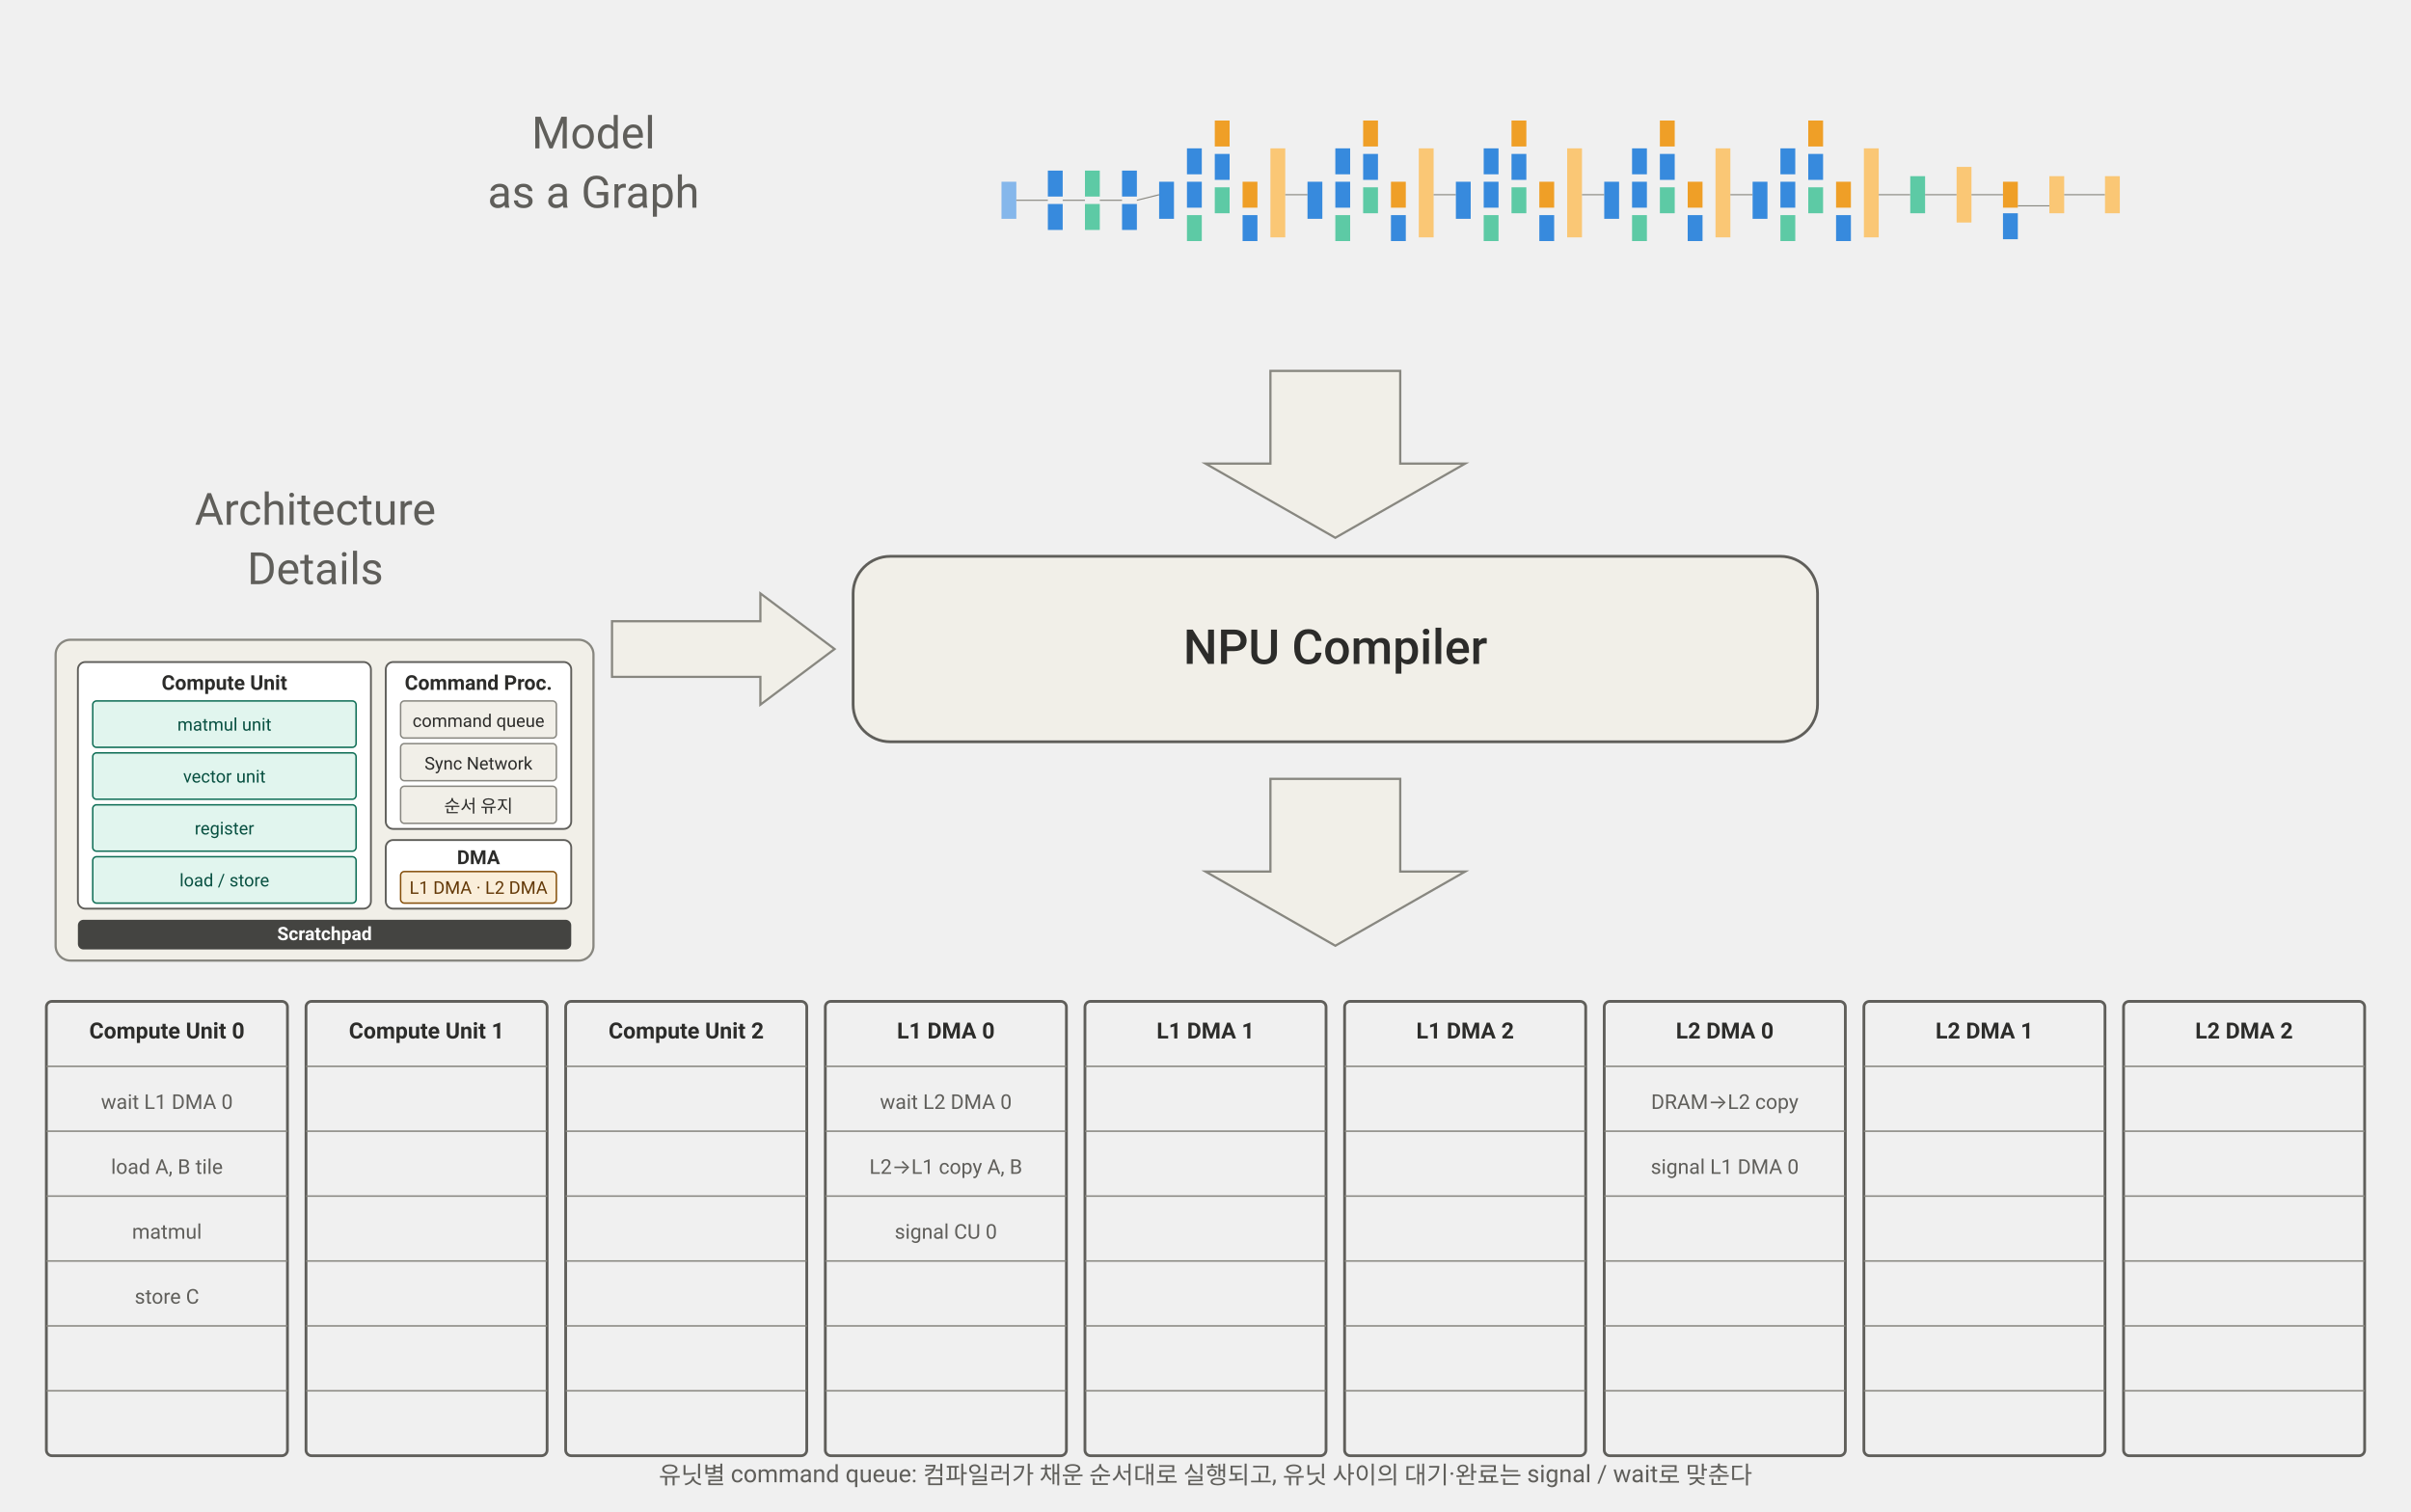
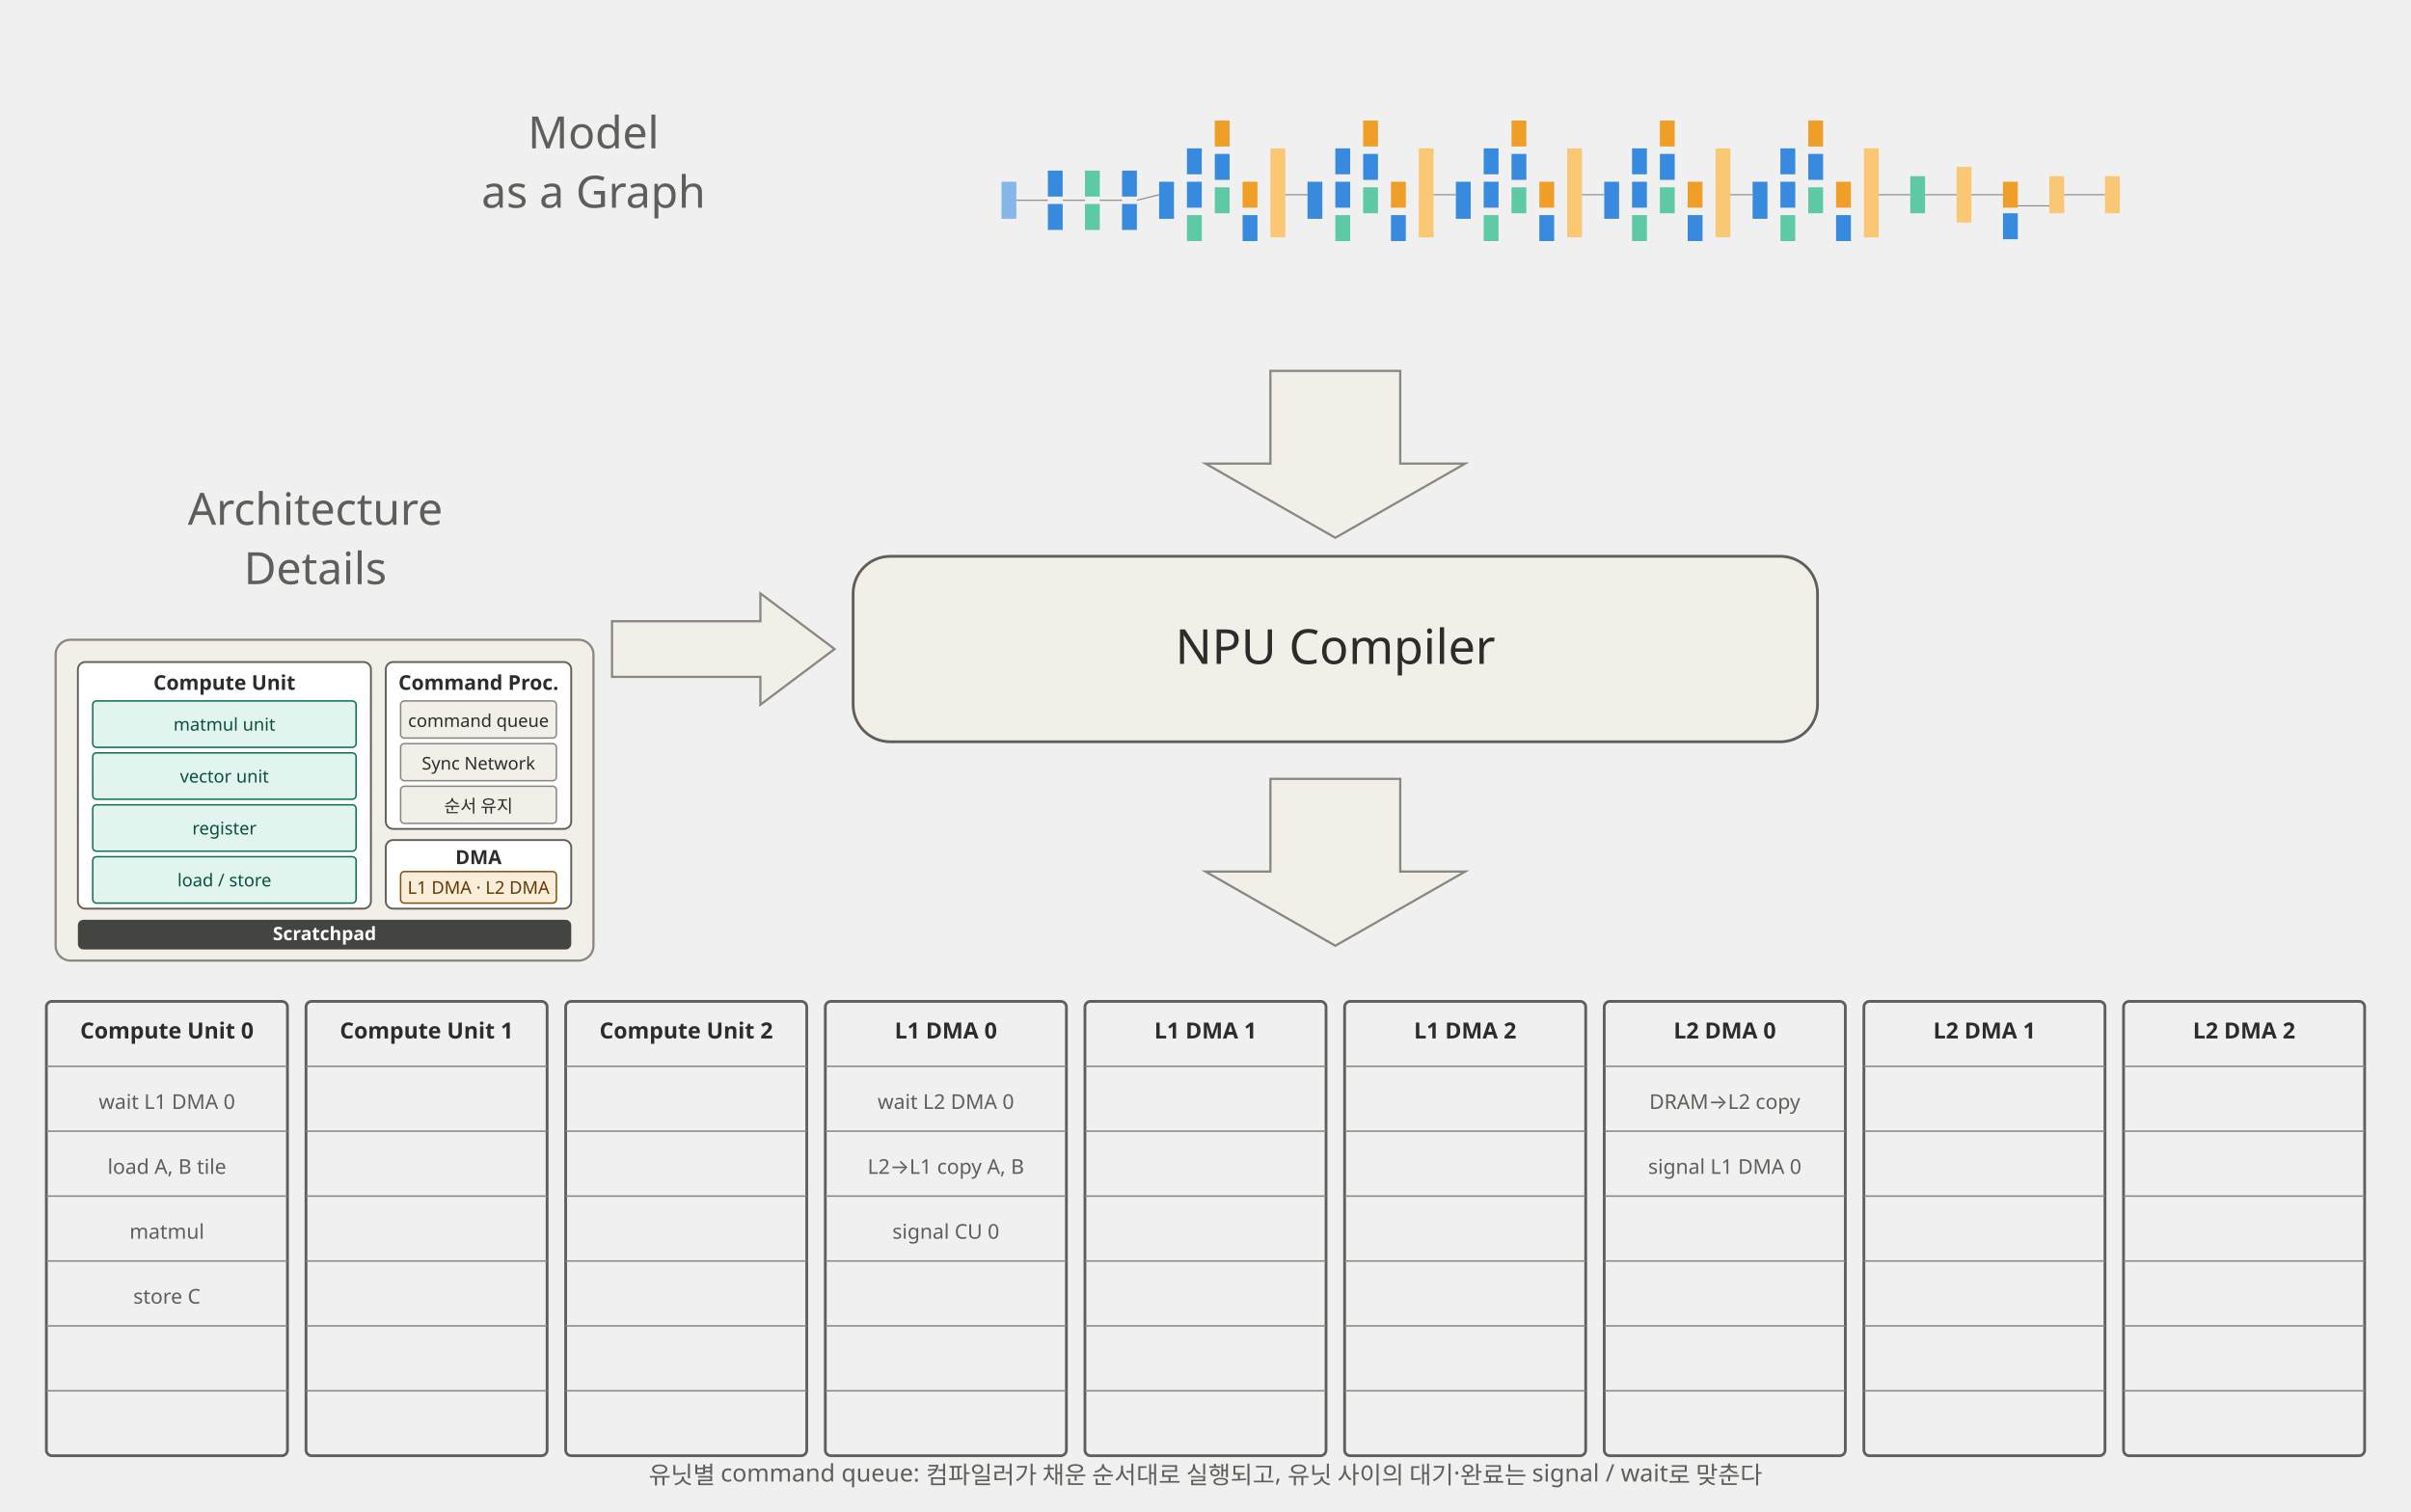
- <svg xmlns="http://www.w3.org/2000/svg" width="1300" height="815" viewBox="0 0 1300 815" font-family="-apple-system, BlinkMacSystemFont, 'Segoe UI', Roboto, 'Apple SD Gothic Neo', 'Malgun Gothic', sans-serif">
+ <svg xmlns="http://www.w3.org/2000/svg" width="1300" height="815" viewBox="0 0 1300 815" font-family="'Pretendard', 'Apple SD Gothic Neo', 'Noto Sans KR', 'Segoe UI', system-ui, -apple-system, sans-serif">
  <defs>
    <g id="inception-light">
      <rect x="0" y="98" width="8" height="20" fill="#378ADD" />
      <rect x="15" y="80" width="8" height="14" fill="#378ADD" />
      <rect x="15" y="98" width="8" height="14" fill="#378ADD" />
      <rect x="15" y="116" width="8" height="14" fill="#5DCAA5" />
      <rect x="30" y="65" width="8" height="14" fill="#EF9F27" />
      <rect x="30" y="83" width="8" height="14" fill="#378ADD" />
      <rect x="30" y="101" width="8" height="14" fill="#5DCAA5" />
      <rect x="45" y="98" width="8" height="14" fill="#EF9F27" />
      <rect x="45" y="116" width="8" height="14" fill="#378ADD" />
      <rect x="60" y="80" width="8" height="48" fill="#FAC775" />
    </g>
  </defs>
  <text x="320" y="80" font-size="24" fill="#5F5E5A" text-anchor="middle">Model</text>
  <text x="320" y="112" font-size="24" fill="#5F5E5A" text-anchor="middle">as a Graph</text>
  <g>
    <rect x="540" y="98" width="8" height="20" fill="#85B7EB" />
    <line x1="548" y1="108" x2="565" y2="108" stroke="#888780" stroke-width="0.6" />
    <rect x="565" y="92" width="8" height="14" fill="#378ADD" />
    <rect x="565" y="110" width="8" height="14" fill="#378ADD" />
    <line x1="573" y1="108" x2="585" y2="108" stroke="#888780" stroke-width="0.6" />
    <rect x="585" y="92" width="8" height="14" fill="#5DCAA5" />
    <rect x="585" y="110" width="8" height="14" fill="#5DCAA5" />
    <line x1="593" y1="108" x2="605" y2="108" stroke="#888780" stroke-width="0.6" />
    <rect x="605" y="92" width="8" height="14" fill="#378ADD" />
    <rect x="605" y="110" width="8" height="14" fill="#378ADD" />
    <line x1="613" y1="108" x2="625" y2="105" stroke="#888780" stroke-width="0.6" />
    <use href="#inception-light" x="625" />
    <line x1="693" y1="105" x2="705" y2="105" stroke="#888780" stroke-width="0.6" />
    <use href="#inception-light" x="705" />
    <line x1="773" y1="105" x2="785" y2="105" stroke="#888780" stroke-width="0.6" />
    <use href="#inception-light" x="785" />
    <line x1="853" y1="105" x2="865" y2="105" stroke="#888780" stroke-width="0.6" />
    <use href="#inception-light" x="865" />
    <line x1="933" y1="105" x2="945" y2="105" stroke="#888780" stroke-width="0.6" />
    <use href="#inception-light" x="945" />
    <line x1="1013" y1="105" x2="1030" y2="105" stroke="#888780" stroke-width="0.6" />
    <rect x="1030" y="95" width="8" height="20" fill="#5DCAA5" />
    <line x1="1038" y1="105" x2="1055" y2="105" stroke="#888780" stroke-width="0.6" />
    <rect x="1055" y="90" width="8" height="30" fill="#FAC775" />
    <line x1="1063" y1="105" x2="1080" y2="105" stroke="#888780" stroke-width="0.6" />
    <rect x="1080" y="98" width="8" height="14" fill="#EF9F27" />
    <rect x="1080" y="115" width="8" height="14" fill="#378ADD" />
    <line x1="1088" y1="111" x2="1105" y2="111" stroke="#888780" stroke-width="0.6" />
    <rect x="1105" y="95" width="8" height="20" fill="#FAC775" />
    <line x1="1113" y1="105" x2="1135" y2="105" stroke="#888780" stroke-width="0.6" />
    <rect x="1135" y="95" width="8" height="20" fill="#FAC775" />
  </g>
  <path d="M 685 200 L 755 200 L 755 250 L 790 250 L 720 290 L 650 250 L 685 250 Z" fill="#F1EFE8" stroke="#888780" stroke-width="1.2" />
  <text x="170" y="283" font-size="24" fill="#5F5E5A" text-anchor="middle">Architecture</text>
  <text x="170" y="315" font-size="24" fill="#5F5E5A" text-anchor="middle">Details</text>
  <rect x="30" y="345" width="290" height="173" rx="8" fill="#F1EFE8" stroke="#888780" stroke-width="1.2" />
  <rect x="42" y="357" width="158" height="133" rx="4" fill="#FFFFFF" stroke="#5F5E5A" stroke-width="1" />
  <text x="121" y="372" font-size="11" fill="#2C2C2A" text-anchor="middle" font-weight="600">Compute Unit</text>
  <g font-size="9.5" fill="#085041" text-anchor="middle">
    <rect x="50" y="378" width="142" height="25" rx="2" fill="#E1F5EE" stroke="#0F6E56" stroke-width="0.8" />
    <text x="121" y="394">matmul unit</text>
    <rect x="50" y="406" width="142" height="25" rx="2" fill="#E1F5EE" stroke="#0F6E56" stroke-width="0.8" />
    <text x="121" y="422">vector unit</text>
    <rect x="50" y="434" width="142" height="25" rx="2" fill="#E1F5EE" stroke="#0F6E56" stroke-width="0.8" />
    <text x="121" y="450">register</text>
    <rect x="50" y="462" width="142" height="25" rx="2" fill="#E1F5EE" stroke="#0F6E56" stroke-width="0.8" />
    <text x="121" y="478">load / store</text>
  </g>
  <rect x="208" y="357" width="100" height="90" rx="4" fill="#FFFFFF" stroke="#5F5E5A" stroke-width="1" />
  <text x="258" y="372" font-size="11" fill="#2C2C2A" text-anchor="middle" font-weight="600">Command Proc.</text>
  <g font-size="9.5" fill="#2C2C2A" text-anchor="middle">
    <rect x="216" y="378" width="84" height="20" rx="2" fill="#F1EFE8" stroke="#888780" stroke-width="0.8" />
    <text x="258" y="392">command queue</text>
    <rect x="216" y="401" width="84" height="20" rx="2" fill="#F1EFE8" stroke="#888780" stroke-width="0.8" />
    <text x="258" y="415">Sync Network</text>
    <rect x="216" y="424" width="84" height="20" rx="2" fill="#F1EFE8" stroke="#888780" stroke-width="0.8" />
    <text x="258" y="438">순서 유지</text>
  </g>
  <rect x="208" y="453" width="100" height="37" rx="4" fill="#FFFFFF" stroke="#5F5E5A" stroke-width="1" />
  <text x="258" y="466" font-size="10.5" fill="#2C2C2A" text-anchor="middle" font-weight="600">DMA</text>
  <rect x="216" y="470" width="84" height="17" rx="2" fill="#FAEEDA" stroke="#854F0B" stroke-width="0.8" />
  <text x="258" y="482" font-size="9.5" fill="#633806" text-anchor="middle">L1 DMA · L2 DMA</text>
  <rect x="42" y="496" width="266" height="16" rx="3" fill="#444441" />
  <text x="175" y="507" font-size="10" fill="#FFFFFF" text-anchor="middle" font-weight="600">Scratchpad</text>
  <path d="M 330 335 L 410 335 L 410 320 L 450 350 L 410 380 L 410 365 L 330 365 Z" fill="#F1EFE8" stroke="#888780" stroke-width="1.2" />
  <rect x="460" y="300" width="520" height="100" rx="20" fill="#F1EFE8" stroke="#5F5E5A" stroke-width="1.5" />
  <text x="720" y="358" font-size="26" fill="#2C2C2A" text-anchor="middle" font-weight="500">NPU Compiler</text>
  <path d="M 685 420 L 755 420 L 755 470 L 790 470 L 720 510 L 650 470 L 685 470 Z" fill="#F1EFE8" stroke="#888780" stroke-width="1.2" />
  <g stroke="#5F5E5A" stroke-width="1.5" fill="none">
    <rect x="25" y="540" width="130" height="245" rx="3" />
    <rect x="165" y="540" width="130" height="245" rx="3" />
    <rect x="305" y="540" width="130" height="245" rx="3" />
    <rect x="445" y="540" width="130" height="245" rx="3" />
    <rect x="585" y="540" width="130" height="245" rx="3" />
    <rect x="725" y="540" width="130" height="245" rx="3" />
    <rect x="865" y="540" width="130" height="245" rx="3" />
    <rect x="1005" y="540" width="130" height="245" rx="3" />
    <rect x="1145" y="540" width="130" height="245" rx="3" />
  </g>
  <g stroke="#888780" stroke-width="0.8">
    <line x1="25" y1="575" x2="155" y2="575" />
    <line x1="25" y1="610" x2="155" y2="610" />
    <line x1="25" y1="645" x2="155" y2="645" />
    <line x1="25" y1="680" x2="155" y2="680" />
    <line x1="25" y1="715" x2="155" y2="715" />
    <line x1="25" y1="750" x2="155" y2="750" />
    <line x1="165" y1="575" x2="295" y2="575" />
    <line x1="165" y1="610" x2="295" y2="610" />
    <line x1="165" y1="645" x2="295" y2="645" />
    <line x1="165" y1="680" x2="295" y2="680" />
    <line x1="165" y1="715" x2="295" y2="715" />
    <line x1="165" y1="750" x2="295" y2="750" />
    <line x1="305" y1="575" x2="435" y2="575" />
    <line x1="305" y1="610" x2="435" y2="610" />
    <line x1="305" y1="645" x2="435" y2="645" />
    <line x1="305" y1="680" x2="435" y2="680" />
    <line x1="305" y1="715" x2="435" y2="715" />
    <line x1="305" y1="750" x2="435" y2="750" />
    <line x1="445" y1="575" x2="575" y2="575" />
    <line x1="445" y1="610" x2="575" y2="610" />
    <line x1="445" y1="645" x2="575" y2="645" />
    <line x1="445" y1="680" x2="575" y2="680" />
    <line x1="445" y1="715" x2="575" y2="715" />
    <line x1="445" y1="750" x2="575" y2="750" />
    <line x1="585" y1="575" x2="715" y2="575" />
    <line x1="585" y1="610" x2="715" y2="610" />
    <line x1="585" y1="645" x2="715" y2="645" />
    <line x1="585" y1="680" x2="715" y2="680" />
    <line x1="585" y1="715" x2="715" y2="715" />
    <line x1="585" y1="750" x2="715" y2="750" />
    <line x1="725" y1="575" x2="855" y2="575" />
    <line x1="725" y1="610" x2="855" y2="610" />
    <line x1="725" y1="645" x2="855" y2="645" />
    <line x1="725" y1="680" x2="855" y2="680" />
    <line x1="725" y1="715" x2="855" y2="715" />
    <line x1="725" y1="750" x2="855" y2="750" />
    <line x1="865" y1="575" x2="995" y2="575" />
    <line x1="865" y1="610" x2="995" y2="610" />
    <line x1="865" y1="645" x2="995" y2="645" />
    <line x1="865" y1="680" x2="995" y2="680" />
    <line x1="865" y1="715" x2="995" y2="715" />
    <line x1="865" y1="750" x2="995" y2="750" />
    <line x1="1005" y1="575" x2="1135" y2="575" />
    <line x1="1005" y1="610" x2="1135" y2="610" />
    <line x1="1005" y1="645" x2="1135" y2="645" />
    <line x1="1005" y1="680" x2="1135" y2="680" />
    <line x1="1005" y1="715" x2="1135" y2="715" />
    <line x1="1005" y1="750" x2="1135" y2="750" />
    <line x1="1145" y1="575" x2="1275" y2="575" />
    <line x1="1145" y1="610" x2="1275" y2="610" />
    <line x1="1145" y1="645" x2="1275" y2="645" />
    <line x1="1145" y1="680" x2="1275" y2="680" />
    <line x1="1145" y1="715" x2="1275" y2="715" />
    <line x1="1145" y1="750" x2="1275" y2="750" />
  </g>
  <text x="90" y="560" text-anchor="middle" font-size="12" font-weight="600" fill="#2C2C2A">Compute Unit 0</text>
  <text x="230" y="560" text-anchor="middle" font-size="12" font-weight="600" fill="#2C2C2A">Compute Unit 1</text>
  <text x="370" y="560" text-anchor="middle" font-size="12" font-weight="600" fill="#2C2C2A">Compute Unit 2</text>
  <text x="510" y="560" text-anchor="middle" font-size="12" font-weight="600" fill="#2C2C2A">L1 DMA 0</text>
  <text x="650" y="560" text-anchor="middle" font-size="12" font-weight="600" fill="#2C2C2A">L1 DMA 1</text>
  <text x="790" y="560" text-anchor="middle" font-size="12" font-weight="600" fill="#2C2C2A">L1 DMA 2</text>
  <text x="930" y="560" text-anchor="middle" font-size="12" font-weight="600" fill="#2C2C2A">L2 DMA 0</text>
  <text x="1070" y="560" text-anchor="middle" font-size="12" font-weight="600" fill="#2C2C2A">L2 DMA 1</text>
  <text x="1210" y="560" text-anchor="middle" font-size="12" font-weight="600" fill="#2C2C2A">L2 DMA 2</text>
  <text x="90" y="598" text-anchor="middle" font-size="11" fill="#5F5E5A">wait L1 DMA 0</text>
  <text x="90" y="633" text-anchor="middle" font-size="11" fill="#5F5E5A">load A, B tile</text>
  <text x="90" y="668" text-anchor="middle" font-size="11" fill="#5F5E5A">matmul</text>
  <text x="90" y="703" text-anchor="middle" font-size="11" fill="#5F5E5A">store C</text>
  <text x="510" y="598" text-anchor="middle" font-size="11" fill="#5F5E5A">wait L2 DMA 0</text>
  <text x="510" y="633" text-anchor="middle" font-size="11" fill="#5F5E5A">L2→L1 copy A, B</text>
  <text x="510" y="668" text-anchor="middle" font-size="11" fill="#5F5E5A">signal CU 0</text>
  <text x="930" y="598" text-anchor="middle" font-size="11" fill="#5F5E5A">DRAM→L2 copy</text>
  <text x="930" y="633" text-anchor="middle" font-size="11" fill="#5F5E5A">signal L1 DMA 0</text>
  <text x="650" y="800" text-anchor="middle" font-size="13" fill="#5F5E5A">유닛별 command queue: 컴파일러가 채운 순서대로 실행되고, 유닛 사이의 대기·완료는 signal / wait로 맞춘다</text>
</svg>
